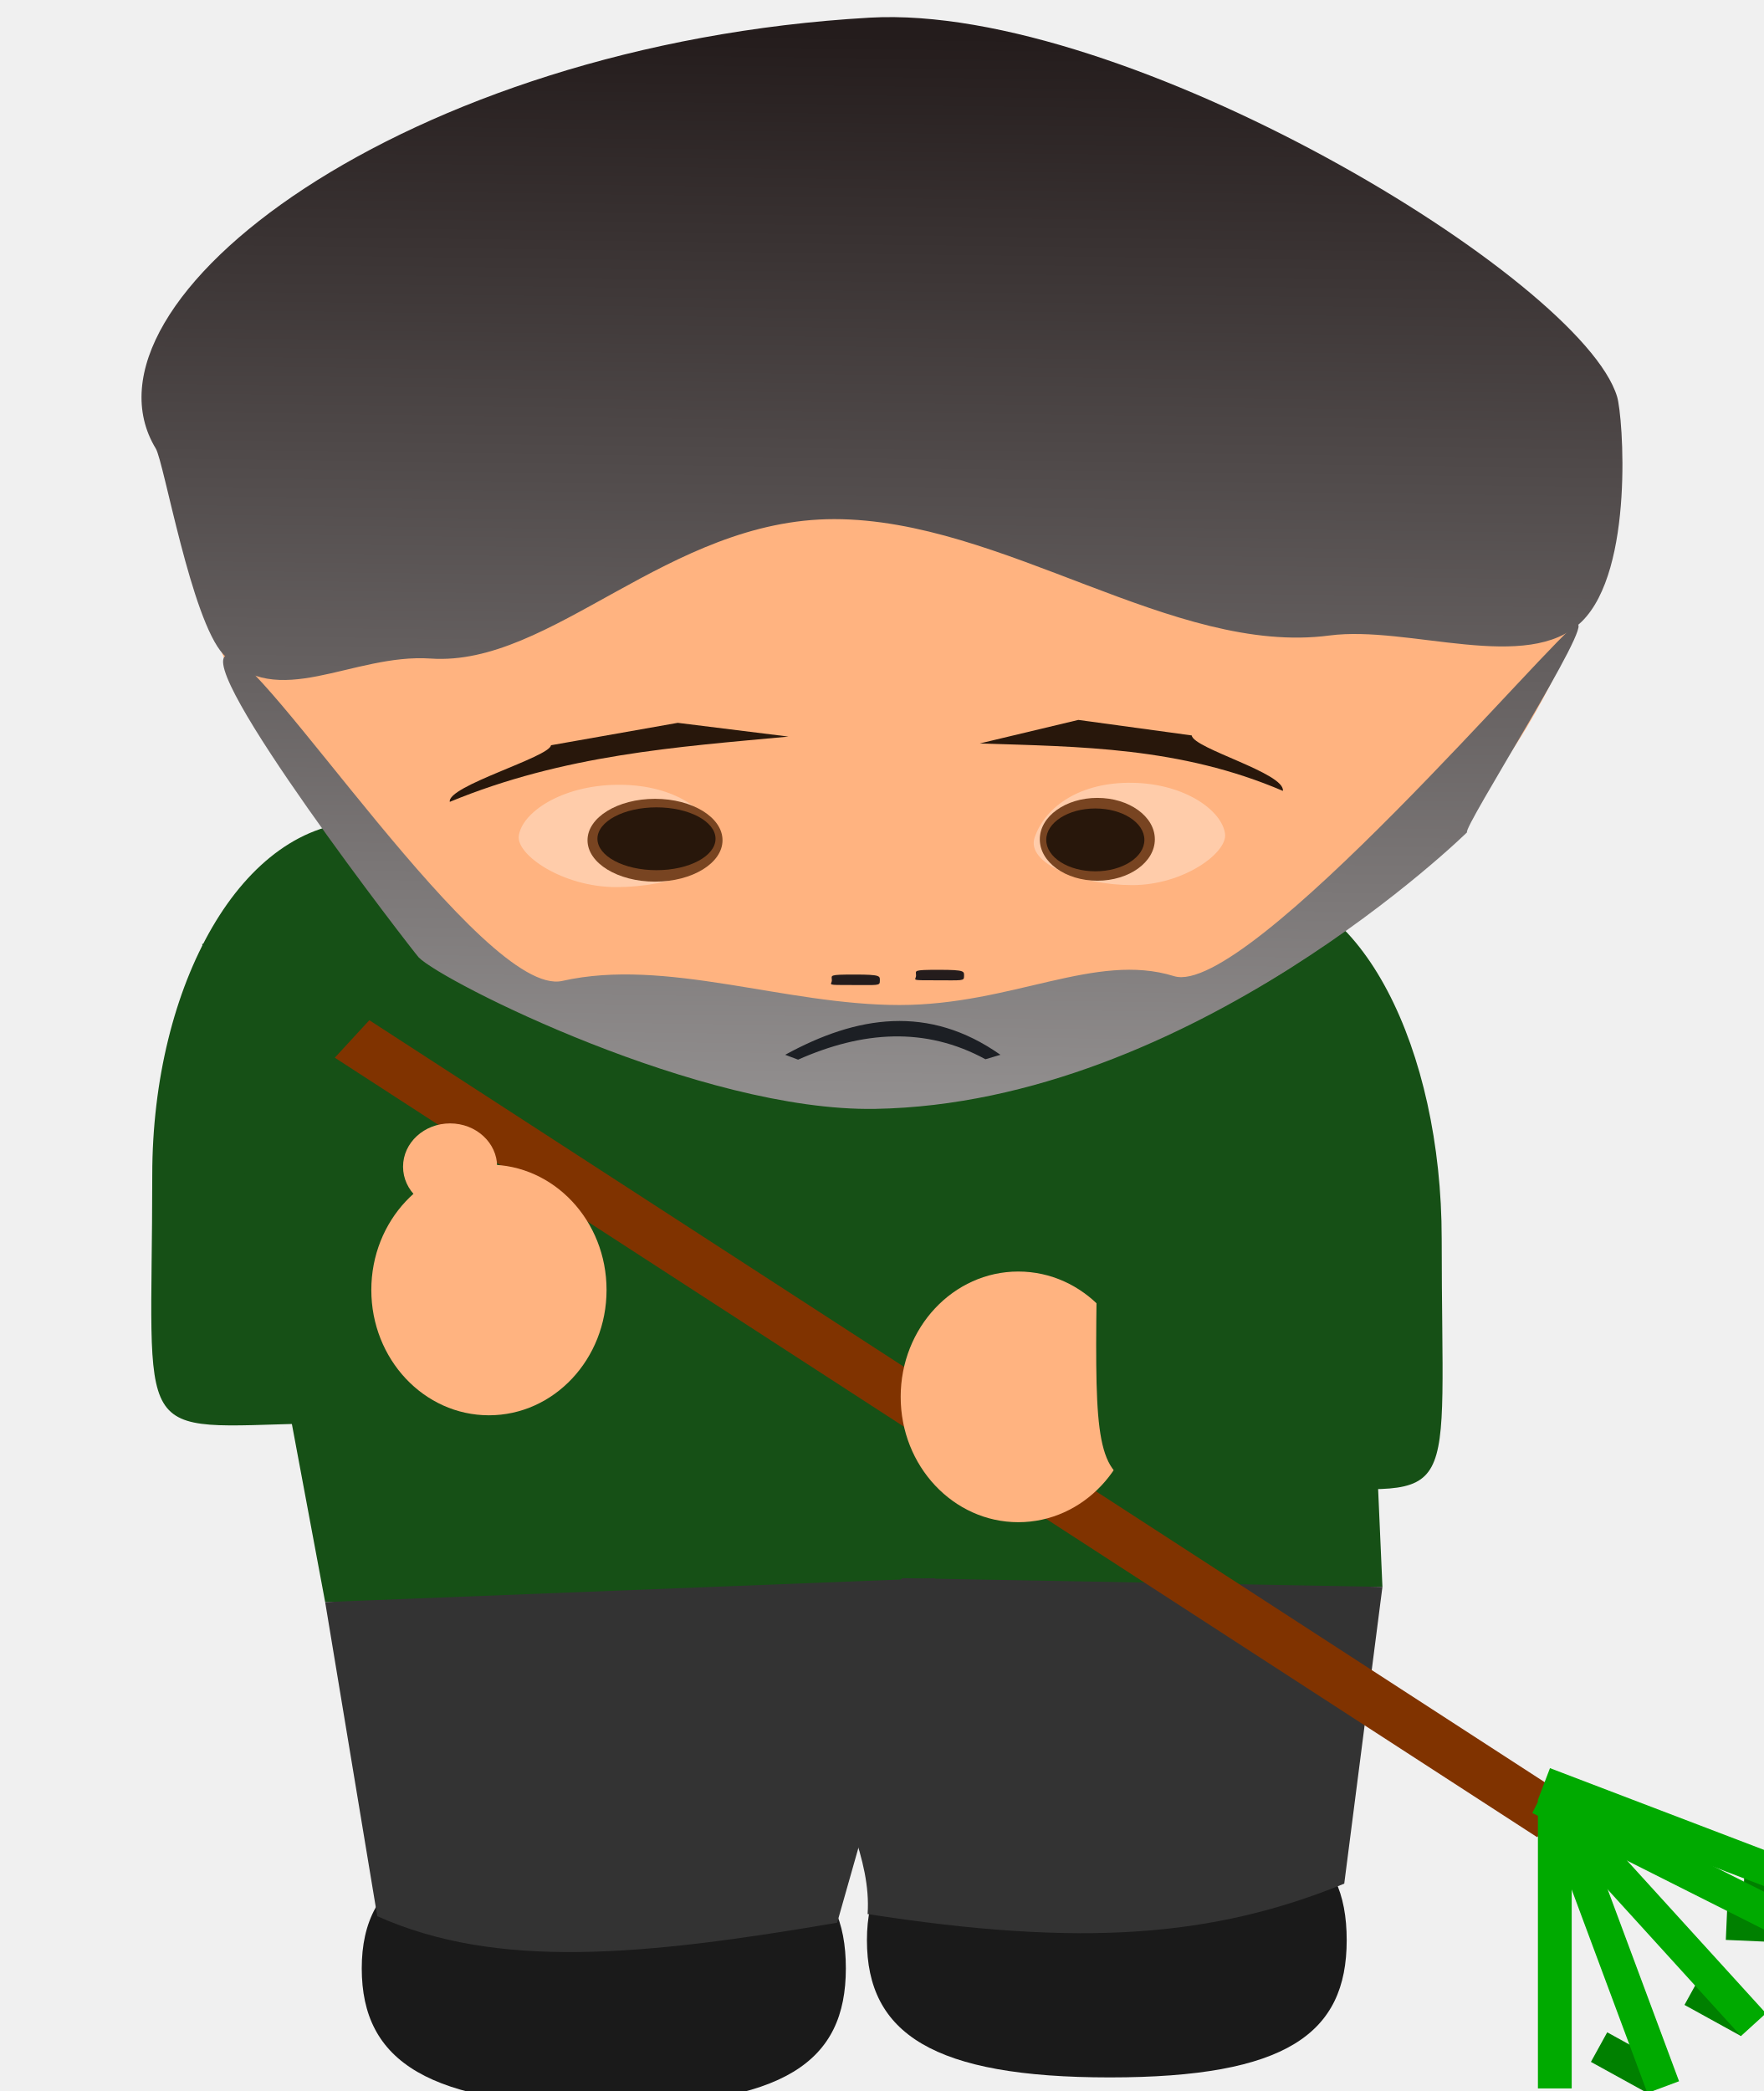
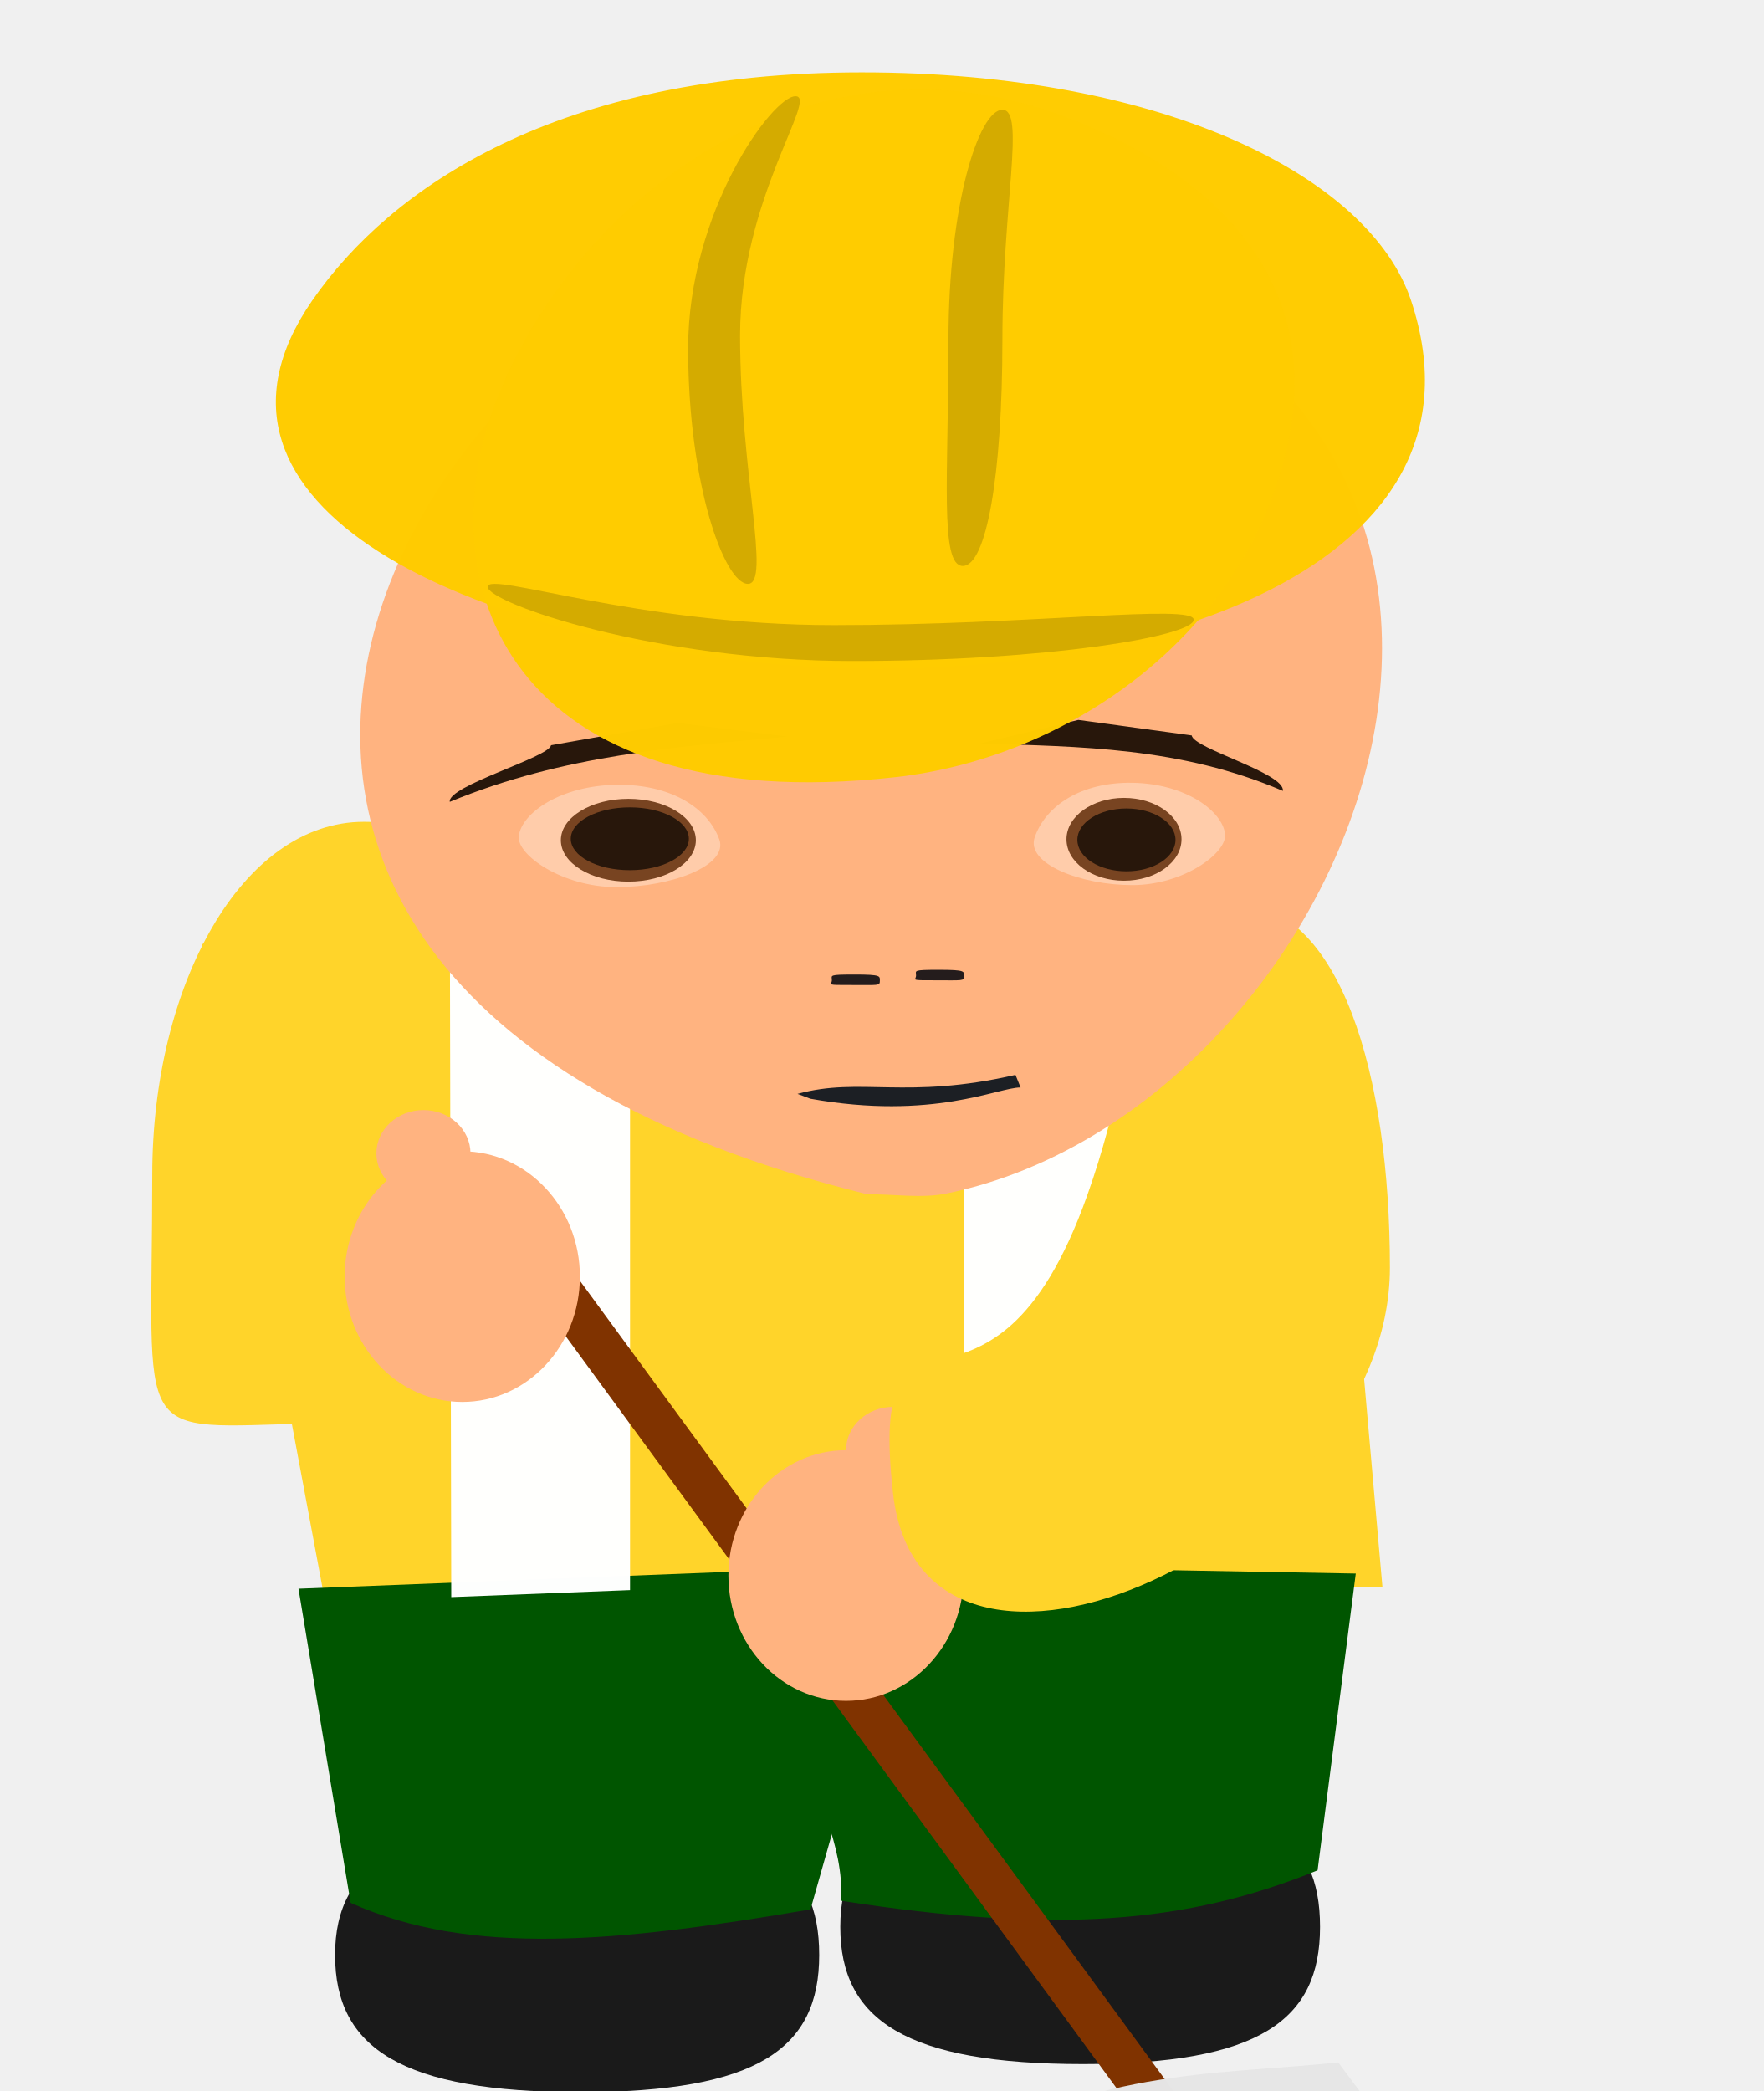
- <svg xmlns="http://www.w3.org/2000/svg" xmlns:xlink="http://www.w3.org/1999/xlink" width="210mm" height="249mm" viewBox="0 0 210 249" version="1.1" id="svg5">
-   <defs id="defs2">
-     <linearGradient id="linearGradient4428">
-       <stop style="stop-color:#241c1c;stop-opacity:1;" offset="0" id="stop4424" />
-       <stop style="stop-color:#d3d3d3;stop-opacity:1" offset="1" id="stop4426" />
-     </linearGradient>
-     <linearGradient xlink:href="#linearGradient4428" id="linearGradient4430" x1="100.867" y1="4.138" x2="98.139" y2="206.922" gradientUnits="userSpaceOnUse" />
-     <linearGradient xlink:href="#linearGradient4428" id="linearGradient4430-1" x1="100.867" y1="4.138" x2="98.139" y2="206.922" gradientUnits="userSpaceOnUse" gradientTransform="translate(1.2036796e-5)" />
-   </defs>
+ <svg xmlns="http://www.w3.org/2000/svg" width="210mm" height="249mm" viewBox="0 0 210 249" version="1.1" id="svg5">
+   <defs id="defs2" />
  <g id="layer1">
-     <path id="path11385-4" style="fill:#1a1a1a;stroke-width:0.548" d="m 160.364,231.046 c -2e-5,11.121 -7.178,16.336 -28.212,16.336 -21.035,0 -28.918,-5.216 -28.918,-16.336 -10e-6,-11.121 8.236,-15.957 29.27,-15.957 21.035,0 27.86,4.836 27.86,15.957 z" />
-     <path id="path11385-4-1" style="fill:#1a1a1a;stroke-width:0.548" d="m 100.724,234.391 c -2e-5,11.121 -7.243,16.336 -28.468,16.336 -21.225,0 -29.179,-5.216 -29.179,-16.336 -9e-6,-11.121 8.31,-15.957 29.535,-15.957 21.225,0 28.112,4.836 28.112,15.957 z" />
-     <path id="path6217" style="fill:#165016;stroke-width:0.399" d="m 63.509,127.44 c 0,49.768 4.439,41.34 -26.33,42.062 -21.847,0.513 -19.048,2.821 -19.048,-29.579 0,-22.631 10.668,-42.062 25.21,-42.062 14.542,0 20.168,6.948 20.168,29.579 z" />
-     <path id="rect8523" style="fill:#165016;stroke-width:0.377" d="M 24.072,112.403 H 161.252 l 3.367,76.567 -125.9,1.805 z" />
-     <path id="rect6053" style="fill:#333333;stroke:none;stroke-width:0.265" d="m 38.719,190.776 72.609,-2.845 -11.639,41.029 c -23.201,3.964 -40.523,5.6 -54.763,-0.776 z" />
-     <path id="rect6053-1" style="fill:#333333;stroke:none;stroke-width:0.265" d="M 164.619,188.97 107.457,187.931 c -19.589,14.242 -3.22,26.689 -4.143,39.999 25.493,3.964 41.112,2.755 56.758,-3.621 z" />
-     <rect style="fill:#803300;stroke:none;stroke-width:0.266;stroke-opacity:1" id="rect7412" width="6.07" height="170.636" x="-85.215" y="116.322" transform="matrix(0.677545,-0.7354814,0.8390893,0.5439937,0,0)" />
-     <ellipse style="fill:#ffb380;stroke-width:0.399" id="path9819-5" cx="121.259" cy="166.341" rx="14.006" ry="14.925" />
-     <ellipse style="fill:#ffb380;stroke-width:0.148" id="path9819-9-5" cx="132.686" cy="162.931" rx="5.602" ry="5.156" />
-     <ellipse style="fill:#ffb380;stroke-width:0.148" id="path9819-9" cx="53.597" cy="138.932" rx="5.602" ry="5.156" />
-     <ellipse style="fill:#ffb380;stroke-width:0.399" id="path9819" cx="58.222" cy="153.61" rx="14.006" ry="14.925" />
-     <path id="path6217-4" style="fill:#165016;stroke-width:0.379" d="m 130.733,135.037 c 0,49.768 -4.005,41.34 23.757,42.062 19.712,0.513 17.186,2.821 17.186,-29.579 0,-22.631 -9.625,-42.062 -22.746,-42.062 -13.12,0 -18.197,6.948 -18.197,29.579 z" />
-     <path id="path31-9" style="fill:#ffb380;fill-rule:evenodd;stroke-width:0.399" d="m 20.568,52.751 c 0,0 25.358,-30.752 81.312,-28.345 46.4,1.996 90.096,24.937 90.096,24.937 1.48,41.622 -40.278,81.1 -88.384,80.392 C 55.486,129.028 23.378,92.129 20.568,52.751 Z" />
-     <path id="path5708" style="fill:url(#linearGradient4430);stroke-width:0.399;fill-opacity:1" d="m 192.565,47.242 c 0.704,2.34 2.074,20.63 -4.221,26.787 -6.413,6.272 -20.586,0.402 -30.039,1.647 -18.589,2.449 -38.879,-13.857 -58.979,-13.857 -19.753,0 -33.645,17.588 -48.031,16.604 C 41.903,77.779 32.977,84.827 26.589,77.915 22.771,73.784 19.526,55.023 18.552,53.418 7.942,35.925 48.247,5.253 103.57,2.103 134.076,0.366 188.332,33.179 192.565,47.242 Z" />
-     <path id="path5708-5" style="fill:url(#linearGradient4430-1);fill-opacity:1;stroke-width:0.399" d="M 49.862,114.011 C 49.382,113.526 22.701,79.089 27.04,78.013 c 3.79,-0.94 30.504,40.918 39.923,38.796 12.353,-2.784 26.463,2.87 40.143,2.87 13.445,0 23.338,-6.343 32.692,-3.439 8.705,2.703 45.631,-40.994 47.905,-41.866 2.555,-0.98 -13.664,24.401 -13.001,24.734 0,0 -32.83,32.288 -70.485,32.94 -20.764,0.36 -51.474,-15.123 -54.355,-18.036 z" />
+     <path id="path11385-4" style="fill:#1a1a1a;stroke-width:0.548" d="m 157.189,229.458 c -2e-5,11.121 -7.178,16.336 -28.212,16.336 -21.035,0 -28.918,-5.216 -28.918,-16.336 -1e-5,-11.121 8.236,-15.957 29.27,-15.957 21.035,0 27.86,4.836 27.86,15.957 z" />
+     <path id="path11385-4-1" style="fill:#1a1a1a;stroke-width:0.548" d="m 97.549,232.803 c -2e-5,11.121 -7.243,16.336 -28.468,16.336 -21.225,0 -29.179,-5.216 -29.179,-16.336 -9e-6,-11.121 8.31,-15.957 29.535,-15.957 21.225,0 28.112,4.836 28.112,15.957 z" />
+     <path id="path6217" style="fill:#ffd42a;stroke-width:0.399" d="m 63.509,127.44 c 0,49.768 4.439,41.34 -26.33,42.062 -21.847,0.513 -19.048,2.821 -19.048,-29.579 0,-22.631 10.668,-42.062 25.21,-42.062 14.542,0 20.168,6.948 20.168,29.579 z" />
+     <path id="rect8523" style="fill:#ffd42a;stroke-width:0.377" d="m 24.072,112.403 134.071,3.086 6.476,73.482 -125.9,1.805 z" />
+     <path id="rect6053" style="fill:#005500;stroke:none;stroke-width:0.265" d="m 35.544,189.188 72.609,-2.845 -11.639,41.029 c -23.201,3.964 -40.523,5.6 -54.763,-0.776 z" />
+     <path id="rect782-1" style="opacity:0.99;fill:#ffffff;stroke-width:0.1" d="m 136.218,100.424 h -21.47 v 87.193 l 21.29,0.834 z M 37.248,136.156 Z" />
+     <path id="rect6053-1" style="fill:#005500;stroke:none;stroke-width:0.265" d="m 161.444,187.383 -57.162,-1.04 c -19.589,14.242 -3.22,26.689 -4.143,39.999 25.493,3.964 41.112,2.755 56.758,-3.621 z" />
+     <ellipse style="fill:#ffb380;stroke-width:0.148" id="path9819-9-5" cx="106.345" cy="172.691" rx="5.602" ry="5.156" />
+     <path id="rect782" style="opacity:0.99;fill:#ffffff;stroke-width:0.1" d="m 53.554,102.16 h 21.47 v 87.193 l -21.29,0.834 z m 98.97,35.732 z" />
+     <rect style="fill:#803300;stroke:none;stroke-width:0.267;stroke-opacity:1" id="rect7412" width="5.362" height="148.69" x="-40.413" y="160.629" transform="matrix(0.9037243,-0.4281149,0.5909434,0.806713,0,0)" />
+     <ellipse style="fill:#ffb380;stroke-width:0.399" id="path9819-5" cx="100.743" cy="187.617" rx="14.006" ry="14.925" />
+     <ellipse style="fill:#ffb380;stroke-width:0.148" id="path9819-9" cx="50.422" cy="137.344" rx="5.602" ry="5.156" />
+     <ellipse style="fill:#ffb380;stroke-width:0.399" id="path9819" cx="55.047" cy="152.022" rx="14.006" ry="14.925" />
+     <path id="path6217-4" style="fill:#ffd42a;stroke-width:0.379" d="m 129.475,142.324 c -11.522,32.394 -26.241,7.927 -23.131,35.523 3.506,31.107 59.166,5.496 59.166,-26.904 0,-22.631 -5.785,-43.525 -18.905,-43.525 -13.12,0 -9.547,13.584 -17.13,34.907 z" />
+     <path id="path31-9" style="fill:#ffb380;fill-rule:evenodd;stroke-width:0.399" d="m 106.655,26.182 c 92.719,11.832 58.35,105.202 6.06,115.941 -3.015,0.619 -6.317,0.052 -9.428,0.097 C -2.941,116.051 52.444,25.898 106.655,26.182 Z" />
    <path id="rect1430" style="fill:#28170b;stroke-width:0.21" d="m 65.618,88.744 15.089,-2.668 13.188,1.638 C 80.525,88.958 67.172,89.869 53.561,95.486 53.216,93.601 65.406,90.174 65.618,88.744 Z" />
    <path id="rect1430-8" style="fill:#28170b;stroke-width:0.209" d="m 141.907,87.576 -13.5,-1.847 -11.738,2.803 c 11.946,0.39 23.87,0.411 36.098,5.649 0.278,-2.123 -10.648,-5.03 -10.859,-6.605 z" />
    <path id="path2169-5-4" style="fill:#ffccaa;stroke-width:0.566" d="m 85.644,99.93 c 1.172,3.168 -5.804,5.709 -12.231,5.709 -6.427,0 -11.93,-3.845 -11.637,-6.092 0.361,-2.765 5.012,-5.997 11.637,-6.092 6.426,-0.093 10.844,2.728 12.231,6.476 z" />
    <path id="path2169-5-4-0" style="fill:#ffccaa;stroke-width:0.552" d="m 123.216,99.691 c -1.113,3.168 5.512,5.709 11.614,5.709 6.103,0 11.329,-3.845 11.05,-6.092 -0.343,-2.765 -4.759,-5.997 -11.05,-6.092 -6.102,-0.093 -10.298,2.728 -11.614,6.476 z" />
-     <ellipse style="fill:#784421;stroke-width:0.314" id="path2169-5-1-3" cx="77.999" cy="100.056" rx="8.038" ry="4.931" />
-     <ellipse style="fill:#28170b;stroke-width:0.345" id="path2169" ry="3.742" rx="7.031" cy="99.882" cx="78.173" />
-     <ellipse style="fill:#784421;stroke-width:0.314" id="path2169-5-1" cx="130.669" cy="99.945" rx="6.849" ry="4.931" />
-     <ellipse style="fill:#28170b;stroke-width:0.314" id="path2169-5" cx="130.43" cy="100.016" rx="5.843" ry="3.742" />
+     <ellipse style="fill:#784421;stroke-width:0.314" id="path2169-5-1-3" cx="74.824" cy="100.056" rx="8.038" ry="4.931" />
+     <ellipse style="fill:#28170b;stroke-width:0.345" id="path2169" ry="3.742" rx="7.031" cy="99.882" cx="74.998" />
+     <ellipse style="fill:#784421;stroke-width:0.314" id="path2169-5-1" cx="133.844" cy="99.945" rx="6.849" ry="4.931" />
+     <ellipse style="fill:#28170b;stroke-width:0.314" id="path2169-5" cx="134.134" cy="100.016" rx="5.843" ry="3.742" />
    <path id="path3219-1" style="fill:#241c1c;stroke-width:0.399" d="m 114.797,116.256 c 0,0.583 -0.174,0.48 -3.365,0.48 -3.191,0 -2.349,0.008 -2.349,-0.576 -1e-5,-0.583 -0.461,-0.672 2.73,-0.672 3.191,0 2.984,0.185 2.984,0.768 z" />
    <path id="path3219-1-0" style="fill:#241c1c;stroke-width:0.399" d="m 104.771,116.819 c 0,0.583 -0.174,0.48 -3.365,0.48 -3.191,0 -2.349,0.008 -2.349,-0.576 -10e-6,-0.583 -0.461,-0.672 2.73,-0.672 3.191,0 2.984,0.185 2.984,0.768 z" />
-     <path id="rect12747" style="fill:#1c1f24;stroke-width:0.399" d="m 93.5,125.607 c 8.544,-4.682 17.087,-6.012 25.631,0 l -1.783,0.53 c -7.176,-3.907 -14.65,-3.352 -22.313,0.048 z" />
-     <rect style="fill:#00aa00;stroke:none;stroke-width:0.265;stroke-opacity:1" id="rect7538" width="4.023" height="34.382" x="183.135" y="214.312" />
-     <rect style="fill:#008000;stroke:none;stroke-width:0.265;stroke-opacity:1" id="rect7538-2-8" width="4.023" height="7.681" x="-112.243" y="290.925" transform="rotate(-61.13303)" />
-     <rect style="fill:#008000;stroke:none;stroke-width:0.265;stroke-opacity:1" id="rect7538-2-1" width="4.023" height="7.681" x="-221.789" y="215.426" transform="rotate(-87.49085)" />
-     <rect style="fill:#008000;stroke:none;stroke-width:0.265;stroke-opacity:1" id="rect7538-2-1-1" width="4.023" height="7.681" x="-216.937" y="217.287" transform="rotate(-87.49085)" />
-     <rect style="fill:#00aa00;stroke:none;stroke-width:0.265;stroke-opacity:1" id="rect7538-0" width="4.023" height="34.382" x="-9.746" y="284.474" transform="rotate(-42.28309)" />
-     <rect style="fill:#00aa00;stroke:none;stroke-width:0.265;stroke-opacity:1" id="rect7538-1" width="4.023" height="34.382" x="-134.878" y="247.54" transform="rotate(-69.09957)" />
-     <rect style="fill:#008000;stroke:none;stroke-width:0.265;stroke-opacity:1" id="rect7538-2" width="4.023" height="7.681" x="-123.565" y="284.444" transform="rotate(-61.13303)" />
-     <rect style="fill:#00aa00;stroke:none;stroke-width:0.265;stroke-opacity:1" id="rect7538-6" width="4.023" height="34.382" x="96.941" y="267.624" transform="rotate(-20.40908)" />
-     <rect style="fill:#00aa00;stroke:none;stroke-width:0.265;stroke-opacity:1" id="rect7538-5" width="4.023" height="34.382" x="-110.865" y="260.026" transform="rotate(-63.29525)" />
+     <path id="rect12747" style="fill:#1c1f24;stroke-width:0.399" d="m 94.967,130.262 c 7.512,-2.059 12.881,0.736 25.954,-2.263 l 0.61,1.5 c -2.681,-0.016 -10.422,3.953 -25.029,1.341 z" />
+     <path id="rect409" style="opacity:0.99;fill:#e6e6e6;stroke-width:0.1" d="m 110.111,257.95 c 20.223,-11.906 34.06,-10.749 49.246,-12.353 9.774,13.348 21.823,25.89 22.923,42.315 -3.893,10.984 -15.877,9.472 -28.982,6.229 -17.69,-11.852 -28.862,-24.123 -43.187,-36.192 z" />
+     <path id="rect560" style="opacity:0.99;fill:#cccccc;stroke-width:0.1" d="m 125.176,251.863 4.018,-2.254 39.223,39.857 -3.286,-3.339 z" />
+     <path id="path615" style="opacity:0.99;fill:#ffcc00;stroke-width:0.1" d="M 168.019,35.76 C 179.034,68.817 132.912,81.93 95.242,79.31 56.017,76.581 20.17,60.31 37.196,35.76 46.571,22.242 66.482,8.62 102.608,8.62 c 36.126,-10e-7 60.544,12.533 65.411,27.14 z" />
+     <path id="path615-0" style="opacity:0.99;fill:#ffcc00;stroke-width:0.1" d="M 106.643,92.543 C 60.682,97.687 50.175,69.348 59.448,46.801 69.104,23.323 96.382,2.486 126.659,13.832 c 16.671,6.248 31.87,18.838 26.343,40.574 -5.527,21.736 -26.049,35.865 -46.358,38.137 z" />
+     <path id="path692" style="opacity:0.99;fill:#d4aa00;stroke-width:0.1" d="m 142.147,73.797 c 0,1.919 -17.12,4.917 -40.611,4.917 -23.491,0 -43.461,-6.911 -43.461,-8.831 0,-1.919 17.732,4.558 41.223,4.558 23.491,0 42.849,-2.564 42.849,-0.645 z" />
+     <path id="path692-6" style="opacity:0.99;fill:#d4aa00;stroke-width:0.1" d="m 89.062,69.528 c -2.779,0 -7.12,-11.825 -7.12,-28.049 0,-16.225 10.007,-30.018 12.785,-30.018 2.779,0 -6.6,12.247 -6.6,28.472 0,16.225 3.713,29.595 0.934,29.595 z" />
+     <path id="path692-0" style="opacity:0.99;fill:#d4aa00;stroke-width:0.1" d="m 114.651,67.394 c -2.779,0 -1.708,-10.675 -1.708,-26.899 0,-16.225 3.641,-27.419 6.42,-27.419 2.779,0 0,11.194 0,27.419 0,16.225 -1.934,26.899 -4.712,26.899 z" />
+     <path id="path926" style="opacity:0.99;fill:#666666;stroke-width:0.1" d="m 238.478,288.222 c 35.201,16.999 11.529,26.805 -36.929,25.238 -57.555,-1.861 -48.389,-7.938 -36.929,-25.238 4.66,-7.035 24.366,-23.579 45.381,-23.945 20.393,-0.355 15.926,17.883 28.478,23.945 z" />
+     <path id="path981" style="opacity:0.99;fill:#4d4d4d;stroke-width:0.1" d="m 221.161,301.163 c 0,5.344 -10.866,2.694 -20.865,2.694 -9.999,-1e-5 -31.359,0.353 -31.359,-4.991 0,-5.344 13.258,1.209 23.257,1.209 9.999,0 28.967,-4.256 28.967,1.088 z m -23.546,-10.502 c 0,4.001 22.878,4.609 15.622,4.115 -2.437,-0.166 -5.006,-0.333 -7.52,-0.333 -9.999,1e-5 -22.048,-8.44 -22.048,-13.784 0,-5.344 3.947,10.002 13.946,10.002 9.999,0 0,-5.344 0,0 z" />
+     <path id="rect1061" style="opacity:0.99;fill:#4d4d4d;stroke-width:0.1" d="m 224.717,270.165 c -11.922,14.943 3.24,17.848 11.674,23.743 -7.673,-7.8 -19.346,-13.3 -38.278,-14.379 l 15.94,-3.485 z" />
  </g>
</svg>
